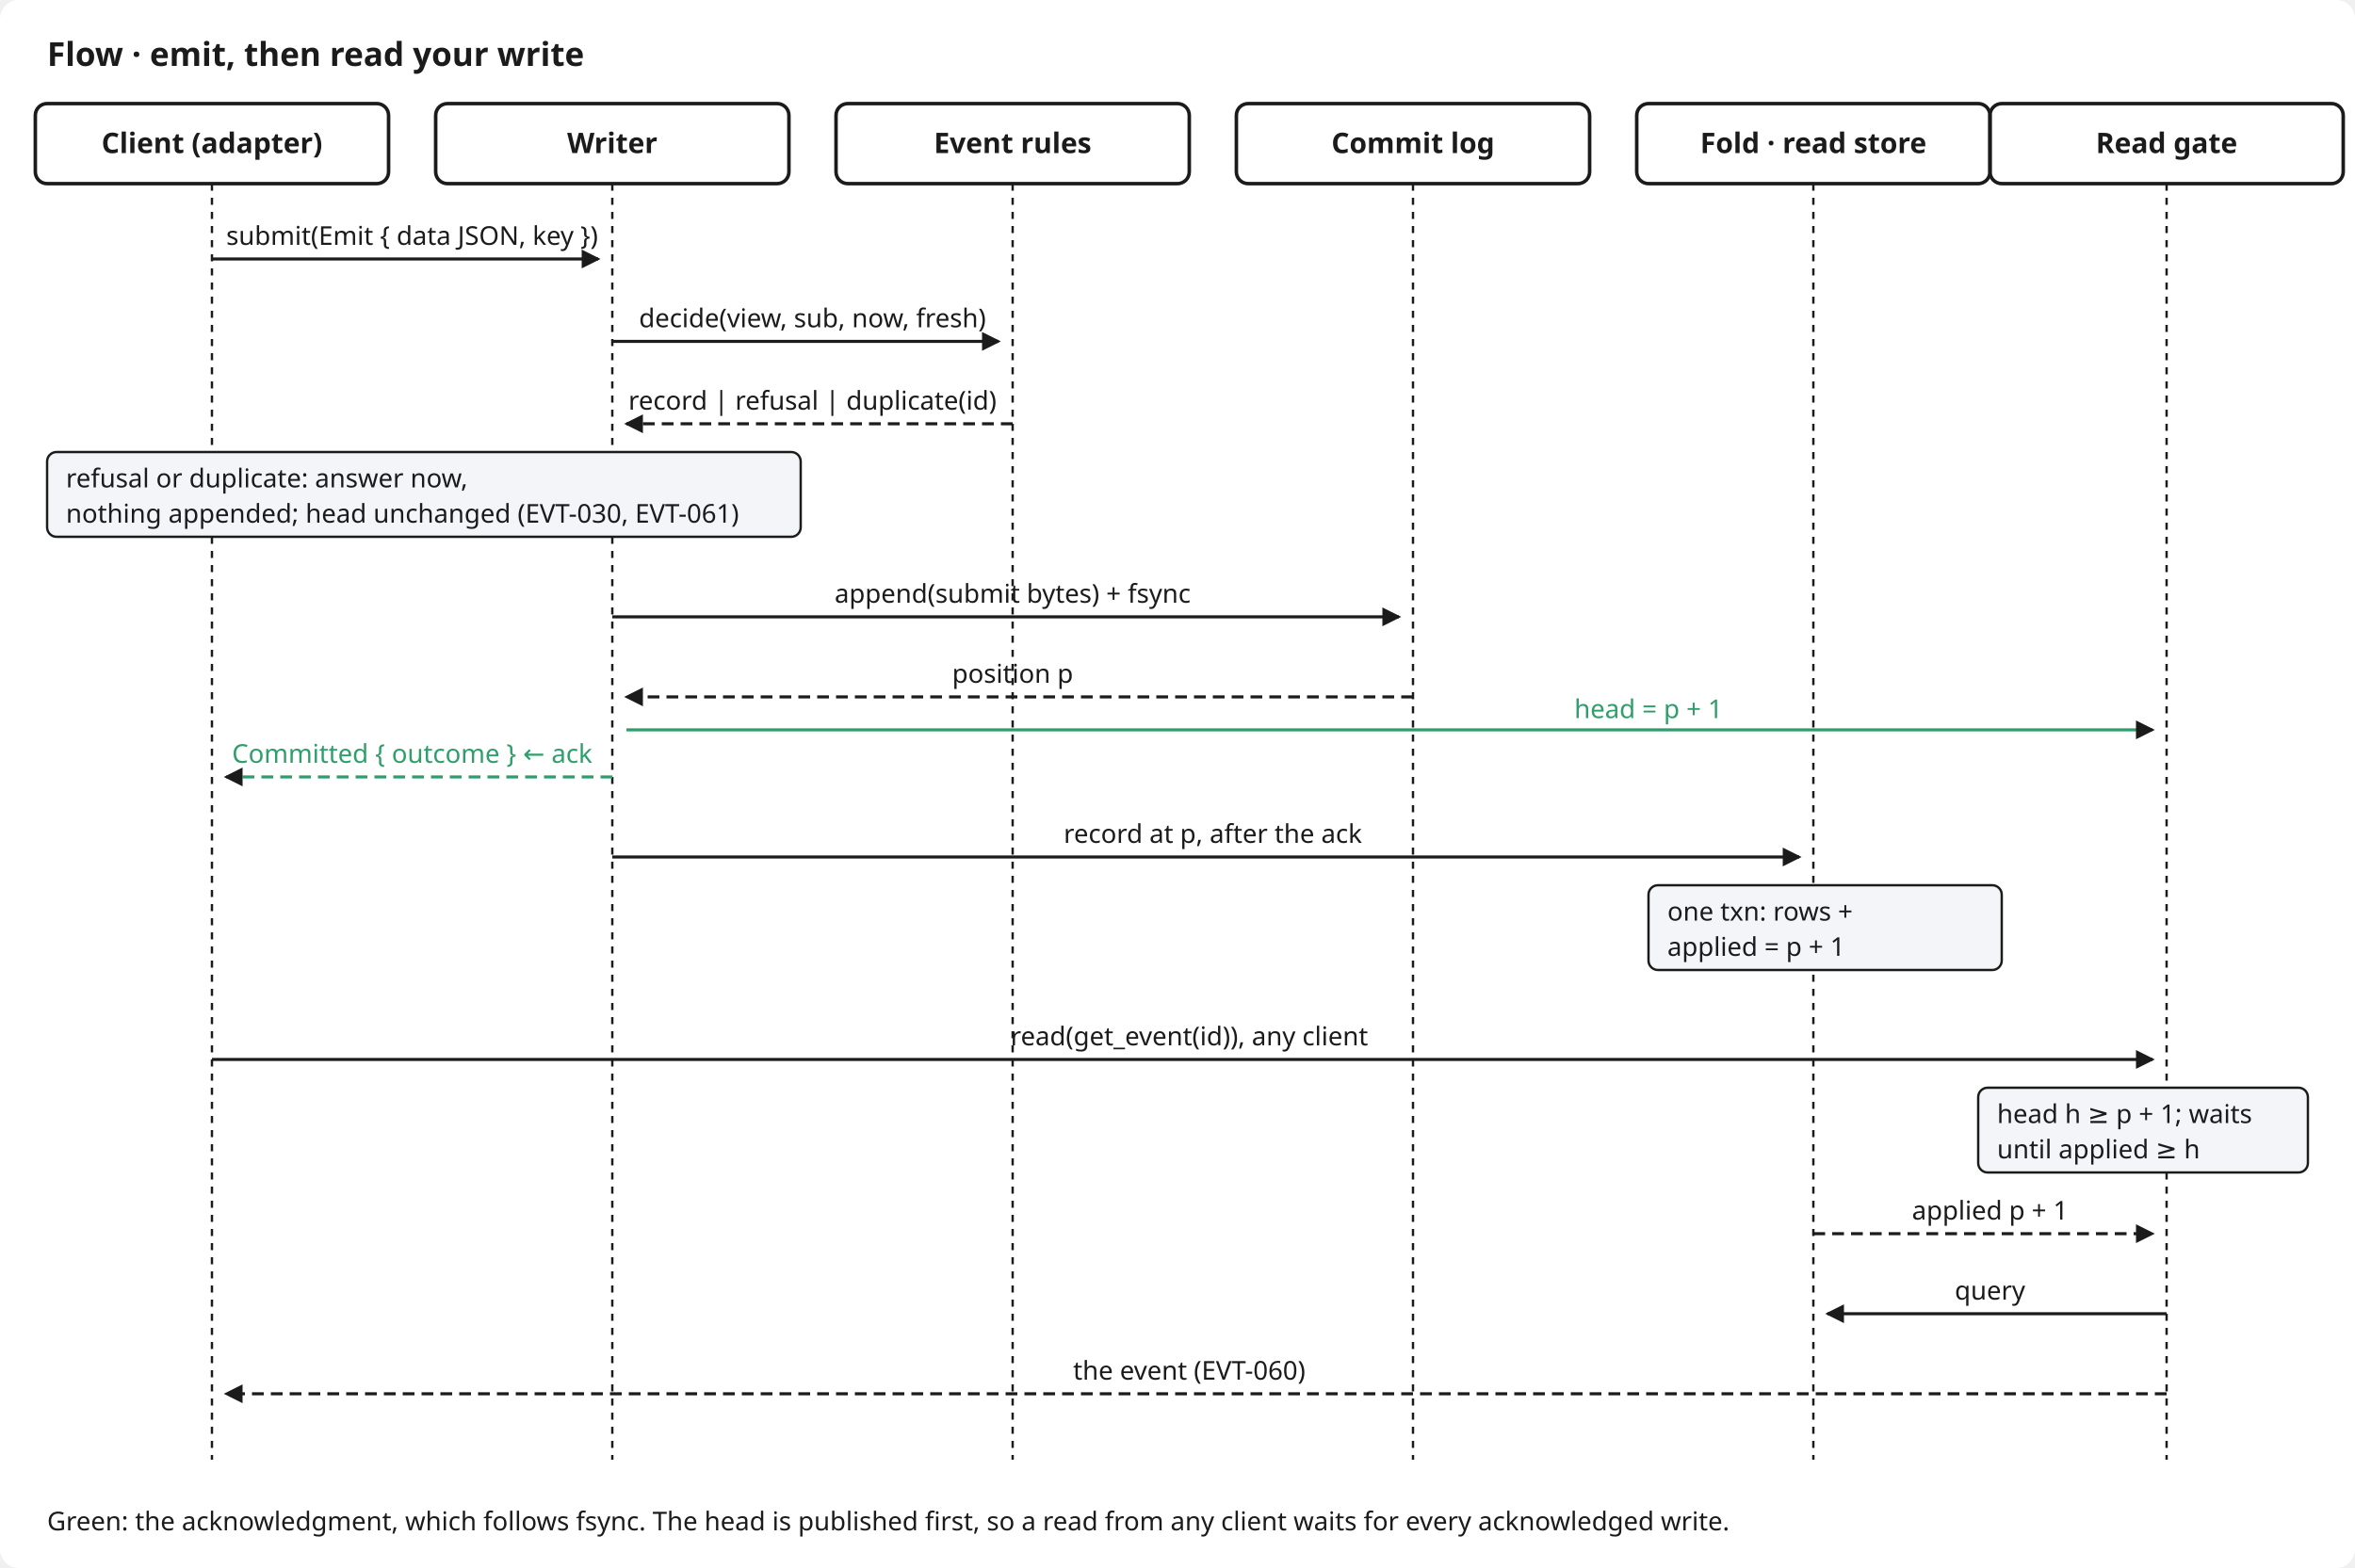
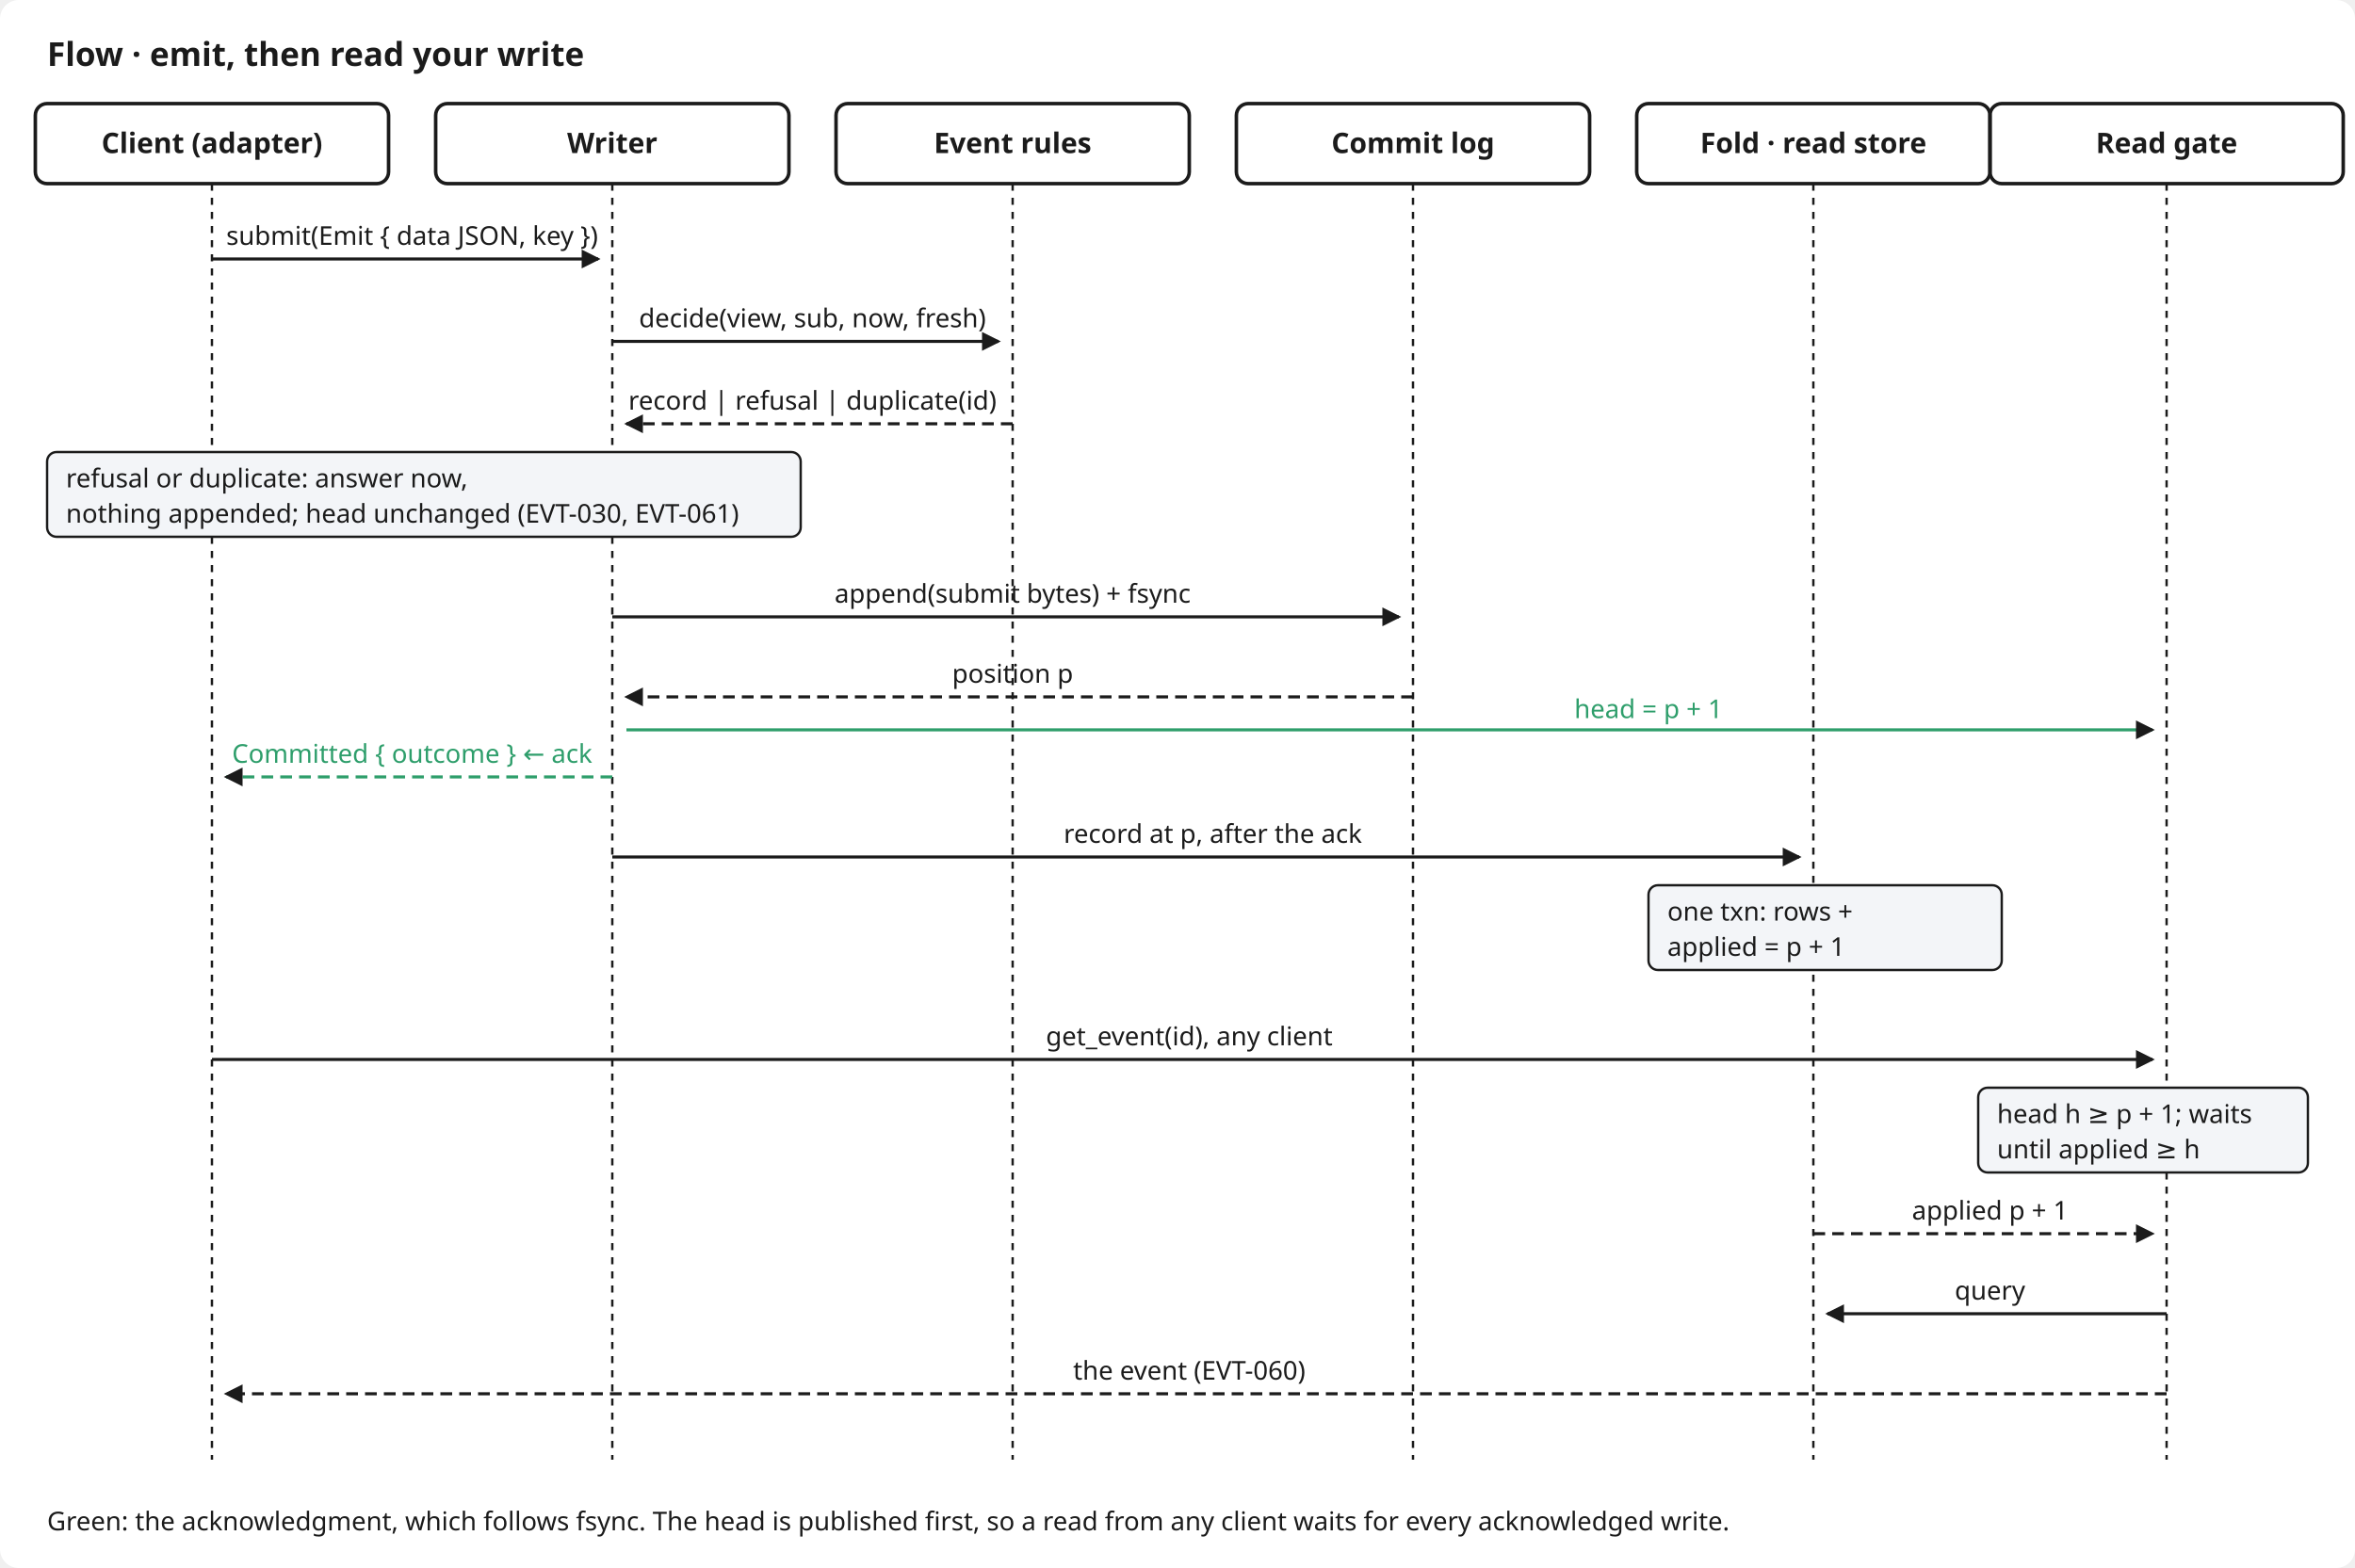
<svg xmlns="http://www.w3.org/2000/svg" width="1000" height="666" viewBox="0 0 1000 666" role="img" aria-label="Sequence: emit, then read your write. The client submits an emit to the writer; the writer asks the event rules to decide; a refusal or duplicate is answered at once with nothing appended. Otherwise the writer appends the submit and fsyncs, gets position p, publishes head p + 1 to the read gate, and acknowledges Committed with the outcome. The fold applies the record at p in one transaction. A read from any client snapshots the head on arrival, waits at the read gate until it is applied, then queries the read store and returns the event." font-family="sans-serif" fill="currentColor">
  <style>svg{color:#1b1b1b}.bg{fill:#ffffff}.band{fill:#f3f5f8}.pure{fill:#e8f1fb}.lib{fill:#f6efe6}@media (prefers-color-scheme:dark){svg{color:#e6e6e6}.bg{fill:#16181d}.band{fill:#1f232b}.pure{fill:#18283a}.lib{fill:#2b241b}}</style>
  <rect class="bg" width="1000" height="666" rx="8" />
  <defs>
    <marker id="a-flow-emit-read" markerUnits="userSpaceOnUse" markerWidth="8" markerHeight="8" refX="7" refY="4" orient="auto">
      <path d="M0,0 L8,4 L0,8 z" fill="currentColor" />
    </marker>
  </defs>
  <text x="20" y="28" font-size="14" font-weight="600" text-anchor="start">Flow · emit, then read your write</text>
  <rect x="15" y="44" width="150" height="34" rx="5" fill="none" stroke="currentColor" stroke-width="1.5" />
  <text x="90.0" y="65.0" text-anchor="middle" font-size="12" font-weight="600">Client (adapter)</text>
  <path d="M90 78 V620" stroke="currentColor" stroke-width="1" fill="none" stroke-dasharray="3 3" />
  <rect x="185" y="44" width="150" height="34" rx="5" fill="none" stroke="currentColor" stroke-width="1.5" />
  <text x="260.0" y="65.0" text-anchor="middle" font-size="12" font-weight="600">Writer</text>
  <path d="M260 78 V620" stroke="currentColor" stroke-width="1" fill="none" stroke-dasharray="3 3" />
  <rect x="355" y="44" width="150" height="34" rx="5" fill="none" stroke="currentColor" stroke-width="1.5" />
  <text x="430.0" y="65.0" text-anchor="middle" font-size="12" font-weight="600">Event rules</text>
  <path d="M430 78 V620" stroke="currentColor" stroke-width="1" fill="none" stroke-dasharray="3 3" />
  <rect x="525" y="44" width="150" height="34" rx="5" fill="none" stroke="currentColor" stroke-width="1.5" />
  <text x="600.0" y="65.0" text-anchor="middle" font-size="12" font-weight="600">Commit log</text>
  <path d="M600 78 V620" stroke="currentColor" stroke-width="1" fill="none" stroke-dasharray="3 3" />
  <rect x="695" y="44" width="150" height="34" rx="5" fill="none" stroke="currentColor" stroke-width="1.5" />
  <text x="770.0" y="65.0" text-anchor="middle" font-size="12" font-weight="600">Fold · read store</text>
  <path d="M770 78 V620" stroke="currentColor" stroke-width="1" fill="none" stroke-dasharray="3 3" />
  <rect x="845" y="44" width="150" height="34" rx="5" fill="none" stroke="currentColor" stroke-width="1.5" />
  <text x="920.0" y="65.0" text-anchor="middle" font-size="12" font-weight="600">Read gate</text>
  <path d="M920 78 V620" stroke="currentColor" stroke-width="1" fill="none" stroke-dasharray="3 3" />
  <path d="M90 110 H254" stroke="currentColor" stroke-width="1.3" fill="none" marker-end="url(#a-flow-emit-read)" />
  <text x="175.0" y="104" font-size="11" text-anchor="middle">submit(Emit { data JSON, key })</text>
  <path d="M260 145 H424" stroke="currentColor" stroke-width="1.3" fill="none" marker-end="url(#a-flow-emit-read)" />
  <text x="345.0" y="139" font-size="11" text-anchor="middle">decide(view, sub, now, fresh)</text>
  <path d="M430 180 H266" stroke="currentColor" stroke-width="1.3" fill="none" marker-end="url(#a-flow-emit-read)" stroke-dasharray="5 3" />
  <text x="345.0" y="174" font-size="11" text-anchor="middle">record | refusal | duplicate(id)</text>
  <rect class="band" x="20" y="192" width="320" height="36" rx="4" />
  <rect x="20" y="192" width="320" height="36" rx="4" fill="none" stroke="currentColor" stroke-width="1" />
  <text x="28" y="207" font-size="11" text-anchor="start">refusal or duplicate: answer now,</text>
  <text x="28" y="222" font-size="11" text-anchor="start">nothing appended; head unchanged (EVT-030, EVT-061)</text>
  <path d="M260 262 H594" stroke="currentColor" stroke-width="1.3" fill="none" marker-end="url(#a-flow-emit-read)" />
  <text x="430.0" y="256" font-size="11" text-anchor="middle">append(submit bytes) + fsync</text>
  <path d="M600 296 H266" stroke="currentColor" stroke-width="1.3" fill="none" marker-end="url(#a-flow-emit-read)" stroke-dasharray="5 3" />
  <text x="430.0" y="290" font-size="11" text-anchor="middle">position p</text>
  <path d="M266 310 H914" stroke="#2e9e6b" stroke-width="1.3" fill="none" marker-end="url(#a-flow-emit-read)" />
  <text x="700" y="305" font-size="11" text-anchor="middle" fill="#2e9e6b">head = p + 1</text>
  <path d="M260 330 H96" stroke="#2e9e6b" stroke-width="1.3" fill="none" marker-end="url(#a-flow-emit-read)" stroke-dasharray="5 3" />
  <text x="175.0" y="324" font-size="11" text-anchor="middle" fill="#2e9e6b">Committed { outcome }   ← ack</text>
  <path d="M260 364 H764" stroke="currentColor" stroke-width="1.3" fill="none" marker-end="url(#a-flow-emit-read)" />
  <text x="515.0" y="358" font-size="11" text-anchor="middle">record at p, after the ack</text>
  <rect class="band" x="700" y="376" width="150" height="36" rx="4" />
  <rect x="700" y="376" width="150" height="36" rx="4" fill="none" stroke="currentColor" stroke-width="1" />
  <text x="708" y="391" font-size="11" text-anchor="start">one txn: rows +</text>
  <text x="708" y="406" font-size="11" text-anchor="start">applied = p + 1</text>
  <path d="M90 450 H914" stroke="currentColor" stroke-width="1.3" fill="none" marker-end="url(#a-flow-emit-read)" />
-   <text x="505.0" y="444" font-size="11" text-anchor="middle">read(get_event(id)), any client</text>
+   <text x="505.0" y="444" font-size="11" text-anchor="middle">get_event(id), any client</text>
  <rect class="band" x="840" y="462" width="140" height="36" rx="4" />
  <rect x="840" y="462" width="140" height="36" rx="4" fill="none" stroke="currentColor" stroke-width="1" />
  <text x="848" y="477" font-size="11" text-anchor="start">head h ≥ p + 1; waits</text>
  <text x="848" y="492" font-size="11" text-anchor="start">until applied ≥ h</text>
  <path d="M770 524 H914" stroke="currentColor" stroke-width="1.3" fill="none" marker-end="url(#a-flow-emit-read)" stroke-dasharray="5 3" />
  <text x="845.0" y="518" font-size="11" text-anchor="middle">applied p + 1</text>
  <path d="M920 558 H776" stroke="currentColor" stroke-width="1.3" fill="none" marker-end="url(#a-flow-emit-read)" />
  <text x="845.0" y="552" font-size="11" text-anchor="middle">query</text>
  <path d="M920 592 H96" stroke="currentColor" stroke-width="1.3" fill="none" marker-end="url(#a-flow-emit-read)" stroke-dasharray="5 3" />
  <text x="505.0" y="586" font-size="11" text-anchor="middle">the event (EVT-060)</text>
  <text x="20" y="650" font-size="11" text-anchor="start">Green: the acknowledgment, which follows fsync. The head is published first, so a read from any client waits for every acknowledged write.</text>
</svg>
